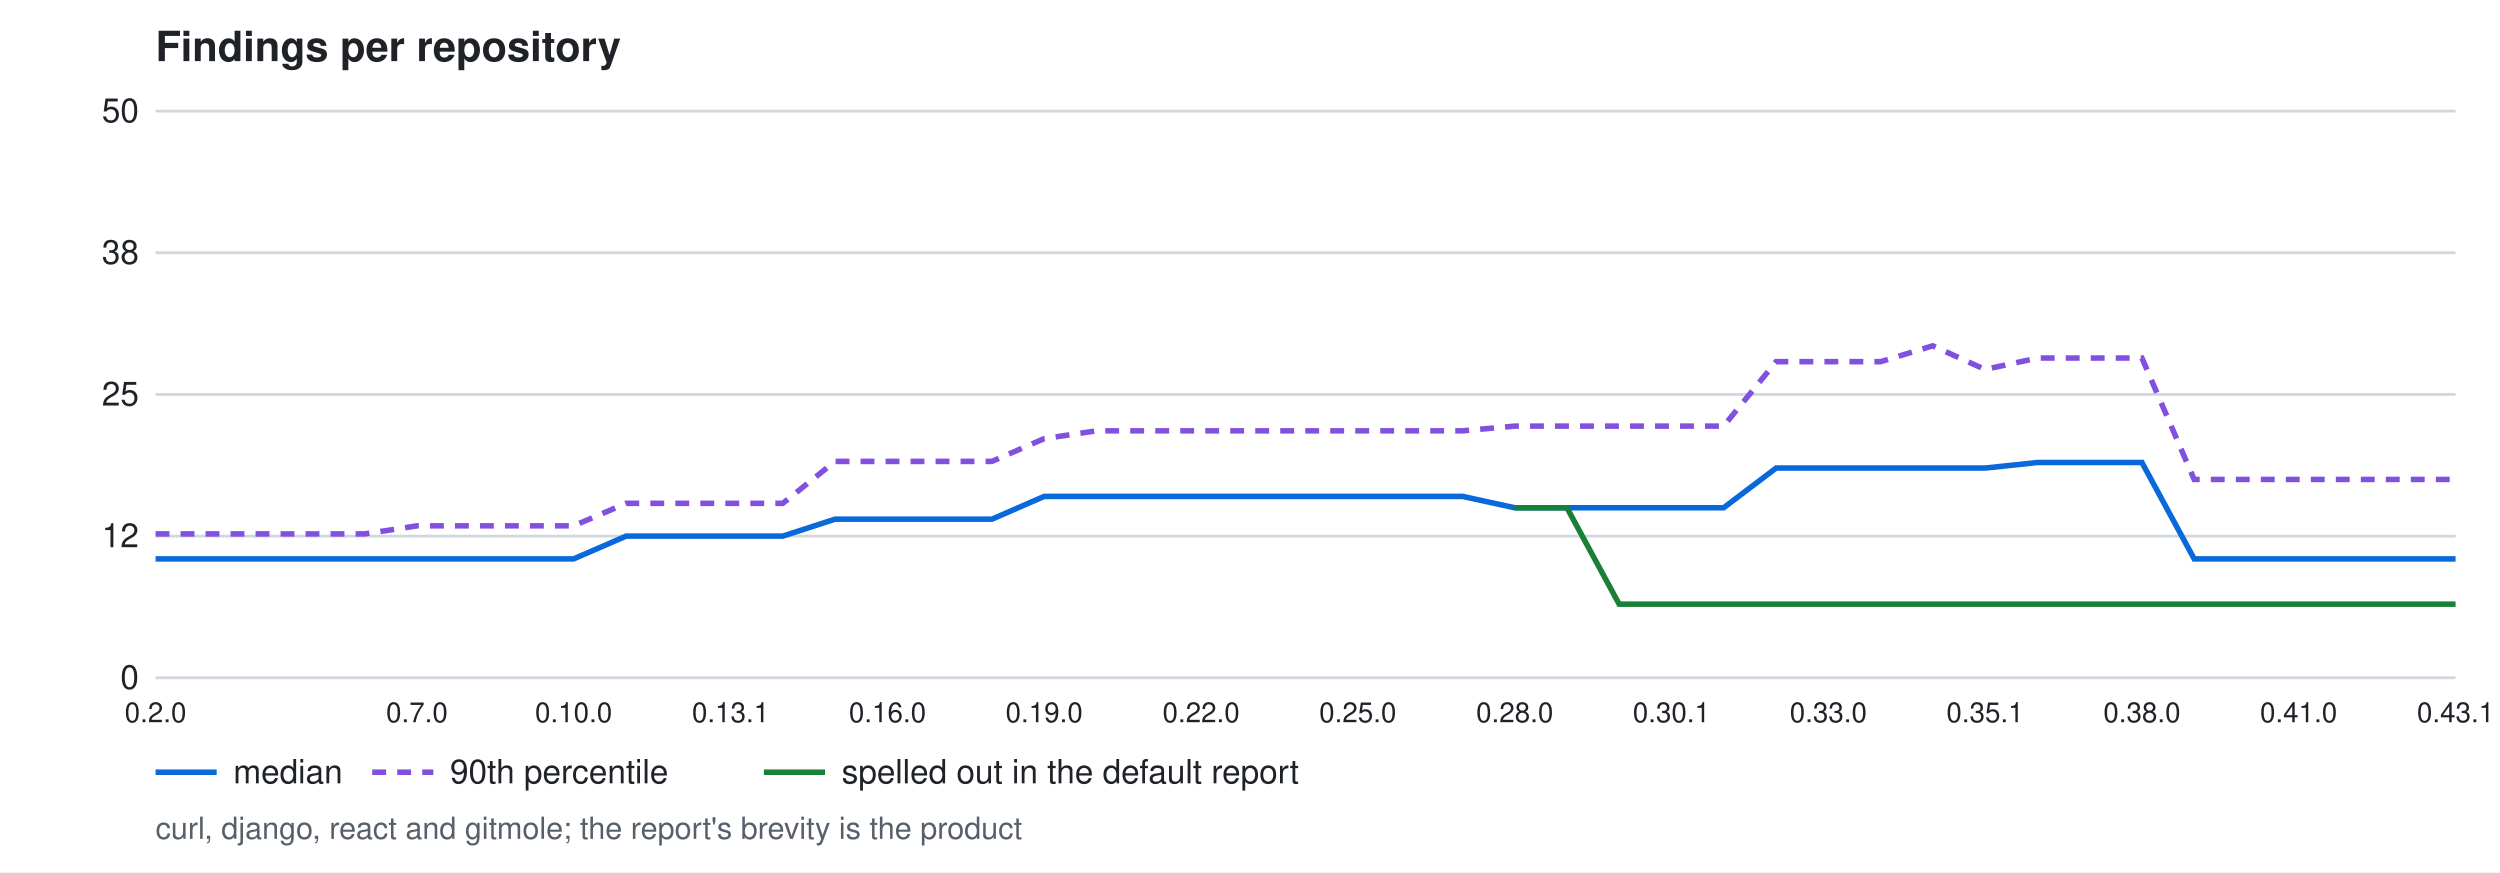
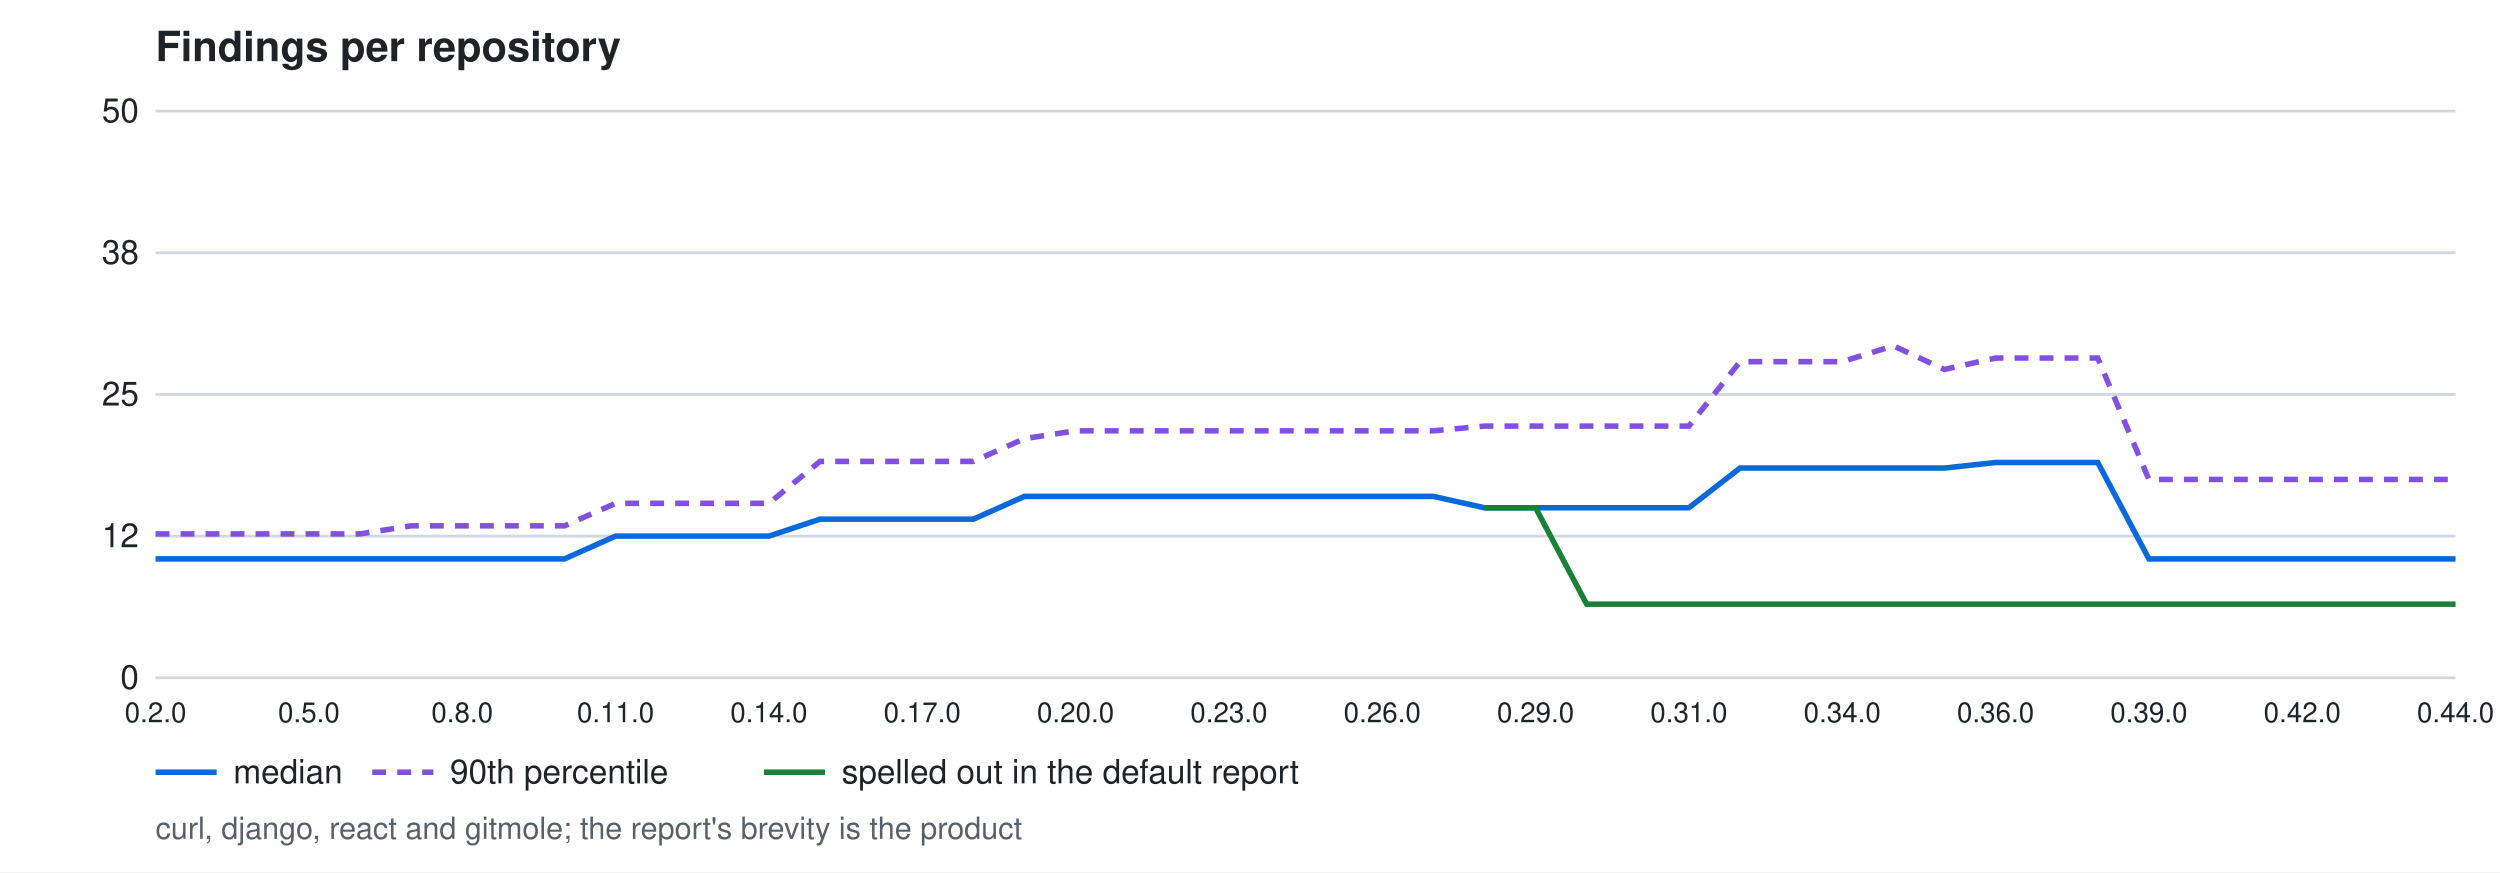
<svg xmlns="http://www.w3.org/2000/svg" width="900" height="314" viewBox="0 0 900 314" font-family="-apple-system,Segoe UI,Helvetica,Arial,sans-serif" font-size="12">
  <rect width="900" height="314" fill="#ffffff" />
  <text x="56" y="22" font-size="15" font-weight="600" fill="#1f2328">Findings per repository</text>
  <line x1="56" y1="244.0" x2="884" y2="244.0" stroke="#d0d7de" stroke-width="1" />
  <text x="50" y="248.0" text-anchor="end" fill="#1f2328">0</text>
  <line x1="56" y1="193.0" x2="884" y2="193.0" stroke="#d0d7de" stroke-width="1" />
  <text x="50" y="197.0" text-anchor="end" fill="#1f2328">12</text>
  <line x1="56" y1="142.0" x2="884" y2="142.0" stroke="#d0d7de" stroke-width="1" />
  <text x="50" y="146.0" text-anchor="end" fill="#1f2328">25</text>
  <line x1="56" y1="91.0" x2="884" y2="91.0" stroke="#d0d7de" stroke-width="1" />
  <text x="50" y="95.0" text-anchor="end" fill="#1f2328">38</text>
  <line x1="56" y1="40.0" x2="884" y2="40.0" stroke="#d0d7de" stroke-width="1" />
  <text x="50" y="44.0" text-anchor="end" fill="#1f2328">50</text>
  <text x="56.0" y="260" text-anchor="middle" fill="#1f2328" font-size="10">0.2.0</text>
-   <text x="150.1" y="260" text-anchor="middle" fill="#1f2328" font-size="10">0.7.0</text>
-   <text x="206.5" y="260" text-anchor="middle" fill="#1f2328" font-size="10">0.10.0</text>
-   <text x="263.0" y="260" text-anchor="middle" fill="#1f2328" font-size="10">0.13.1</text>
-   <text x="319.5" y="260" text-anchor="middle" fill="#1f2328" font-size="10">0.16.0</text>
-   <text x="375.9" y="260" text-anchor="middle" fill="#1f2328" font-size="10">0.19.0</text>
-   <text x="432.4" y="260" text-anchor="middle" fill="#1f2328" font-size="10">0.22.0</text>
-   <text x="488.8" y="260" text-anchor="middle" fill="#1f2328" font-size="10">0.25.0</text>
-   <text x="545.3" y="260" text-anchor="middle" fill="#1f2328" font-size="10">0.28.0</text>
-   <text x="601.7" y="260" text-anchor="middle" fill="#1f2328" font-size="10">0.30.1</text>
-   <text x="658.2" y="260" text-anchor="middle" fill="#1f2328" font-size="10">0.33.0</text>
-   <text x="714.6" y="260" text-anchor="middle" fill="#1f2328" font-size="10">0.35.1</text>
-   <text x="771.1" y="260" text-anchor="middle" fill="#1f2328" font-size="10">0.38.0</text>
-   <text x="827.5" y="260" text-anchor="middle" fill="#1f2328" font-size="10">0.41.0</text>
-   <text x="884.0" y="260" text-anchor="middle" fill="#1f2328" font-size="10">0.43.1</text>
-   <polyline points="56.0,201.2 74.8,201.2 93.6,201.2 112.5,201.2 131.3,201.2 150.1,201.2 168.9,201.2 187.7,201.2 206.5,201.2 225.4,193.0 244.2,193.0 263.0,193.0 281.8,193.0 300.6,186.9 319.5,186.9 338.3,186.9 357.1,186.9 375.9,178.7 394.7,178.7 413.5,178.7 432.4,178.7 451.2,178.7 470.0,178.7 488.8,178.7 507.6,178.7 526.5,178.7 545.3,182.8 564.1,182.8 582.9,182.8 601.7,182.8 620.5,182.8 639.4,168.5 658.2,168.5 677.0,168.5 695.8,168.5 714.6,168.5 733.5,166.5 752.3,166.5 771.1,166.5 789.9,201.2 808.7,201.2 827.5,201.2 846.4,201.2 865.2,201.2 884.0,201.2" fill="none" stroke="#0969da" stroke-width="2" />
-   <polyline points="56.0,192.2 74.8,192.2 93.6,192.2 112.5,192.2 131.3,192.2 150.1,189.3 168.9,189.3 187.7,189.3 206.5,189.3 225.4,181.2 244.2,181.2 263.0,181.2 281.8,181.2 300.6,166.1 319.5,166.1 338.3,166.1 357.1,166.1 375.9,157.9 394.7,155.1 413.5,155.1 432.4,155.1 451.2,155.1 470.0,155.1 488.8,155.1 507.6,155.1 526.5,155.1 545.3,153.4 564.1,153.4 582.9,153.4 601.7,153.4 620.5,153.4 639.4,130.2 658.2,130.2 677.0,130.2 695.8,124.5 714.6,133.0 733.5,128.9 752.3,128.9 771.1,128.9 789.9,172.6 808.7,172.6 827.5,172.6 846.4,172.6 865.2,172.6 884.0,172.6" fill="none" stroke="#8250df" stroke-width="2" stroke-dasharray="5 4" />
-   <polyline points="545.3,182.8 564.1,182.8 582.9,217.5 601.7,217.5 620.5,217.5 639.4,217.5 658.2,217.5 677.0,217.5 695.8,217.5 714.6,217.5 733.5,217.5 752.3,217.5 771.1,217.5 789.9,217.5 808.7,217.5 827.5,217.5 846.4,217.5 865.2,217.5 884.0,217.5" fill="none" stroke="#1a7f37" stroke-width="2" />
+   <text x="111.2" y="260" text-anchor="middle" fill="#1f2328" font-size="10">0.5.0</text>
+   <text x="166.4" y="260" text-anchor="middle" fill="#1f2328" font-size="10">0.8.0</text>
+   <text x="221.6" y="260" text-anchor="middle" fill="#1f2328" font-size="10">0.11.0</text>
+   <text x="276.8" y="260" text-anchor="middle" fill="#1f2328" font-size="10">0.14.0</text>
+   <text x="332.0" y="260" text-anchor="middle" fill="#1f2328" font-size="10">0.17.0</text>
+   <text x="387.2" y="260" text-anchor="middle" fill="#1f2328" font-size="10">0.20.0</text>
+   <text x="442.4" y="260" text-anchor="middle" fill="#1f2328" font-size="10">0.23.0</text>
+   <text x="497.6" y="260" text-anchor="middle" fill="#1f2328" font-size="10">0.26.0</text>
+   <text x="552.8" y="260" text-anchor="middle" fill="#1f2328" font-size="10">0.29.0</text>
+   <text x="608.0" y="260" text-anchor="middle" fill="#1f2328" font-size="10">0.31.0</text>
+   <text x="663.2" y="260" text-anchor="middle" fill="#1f2328" font-size="10">0.34.0</text>
+   <text x="718.4" y="260" text-anchor="middle" fill="#1f2328" font-size="10">0.36.0</text>
+   <text x="773.6" y="260" text-anchor="middle" fill="#1f2328" font-size="10">0.39.0</text>
+   <text x="828.8" y="260" text-anchor="middle" fill="#1f2328" font-size="10">0.42.0</text>
+   <text x="884.0" y="260" text-anchor="middle" fill="#1f2328" font-size="10">0.44.0</text>
+   <polyline points="56.0,201.2 74.4,201.2 92.8,201.2 111.2,201.2 129.6,201.2 148.0,201.2 166.4,201.2 184.8,201.2 203.2,201.2 221.6,193.0 240.0,193.0 258.4,193.0 276.8,193.0 295.2,186.9 313.6,186.9 332.0,186.9 350.4,186.9 368.8,178.7 387.2,178.7 405.6,178.7 424.0,178.7 442.4,178.7 460.8,178.7 479.2,178.7 497.6,178.7 516.0,178.7 534.4,182.8 552.8,182.8 571.2,182.8 589.6,182.8 608.0,182.8 626.4,168.5 644.8,168.5 663.2,168.5 681.6,168.5 700.0,168.5 718.4,166.5 736.8,166.5 755.2,166.5 773.6,201.2 792.0,201.2 810.4,201.2 828.8,201.2 847.2,201.2 865.6,201.2 884.0,201.2" fill="none" stroke="#0969da" stroke-width="2" />
+   <polyline points="56.0,192.2 74.4,192.2 92.8,192.2 111.2,192.2 129.6,192.2 148.0,189.3 166.4,189.3 184.8,189.3 203.2,189.3 221.6,181.2 240.0,181.2 258.4,181.2 276.8,181.2 295.2,166.1 313.6,166.1 332.0,166.1 350.4,166.1 368.8,157.9 387.2,155.1 405.6,155.1 424.0,155.1 442.4,155.1 460.8,155.1 479.2,155.1 497.6,155.1 516.0,155.1 534.4,153.4 552.8,153.4 571.2,153.4 589.6,153.4 608.0,153.4 626.4,130.2 644.8,130.2 663.2,130.2 681.6,124.5 700.0,133.0 718.4,128.9 736.8,128.9 755.2,128.9 773.6,172.6 792.0,172.6 810.4,172.6 828.8,172.6 847.2,172.6 865.6,172.6 884.0,172.6" fill="none" stroke="#8250df" stroke-width="2" stroke-dasharray="5 4" />
+   <polyline points="534.4,182.8 552.8,182.8 571.2,217.5 589.6,217.5 608.0,217.5 626.4,217.5 644.8,217.5 663.2,217.5 681.6,217.5 700.0,217.5 718.4,217.5 736.8,217.5 755.2,217.5 773.6,217.5 792.0,217.5 810.4,217.5 828.8,217.5 847.2,217.5 865.6,217.5 884.0,217.5" fill="none" stroke="#1a7f37" stroke-width="2" />
  <line x1="56" y1="278" x2="78" y2="278" stroke="#0969da" stroke-width="2" />
  <text x="84" y="282" fill="#1f2328">median</text>
  <line x1="134" y1="278" x2="156" y2="278" stroke="#8250df" stroke-width="2" stroke-dasharray="5 4" />
  <text x="162" y="282" fill="#1f2328">90th percentile</text>
  <line x1="275" y1="278" x2="297" y2="278" stroke="#1a7f37" stroke-width="2" />
  <text x="303" y="282" fill="#1f2328">spelled out in the default report</text>
  <text x="56" y="302" fill="#57606a" font-size="11">curl, django, react and gitmole; the report's brevity is the product</text>
</svg>
